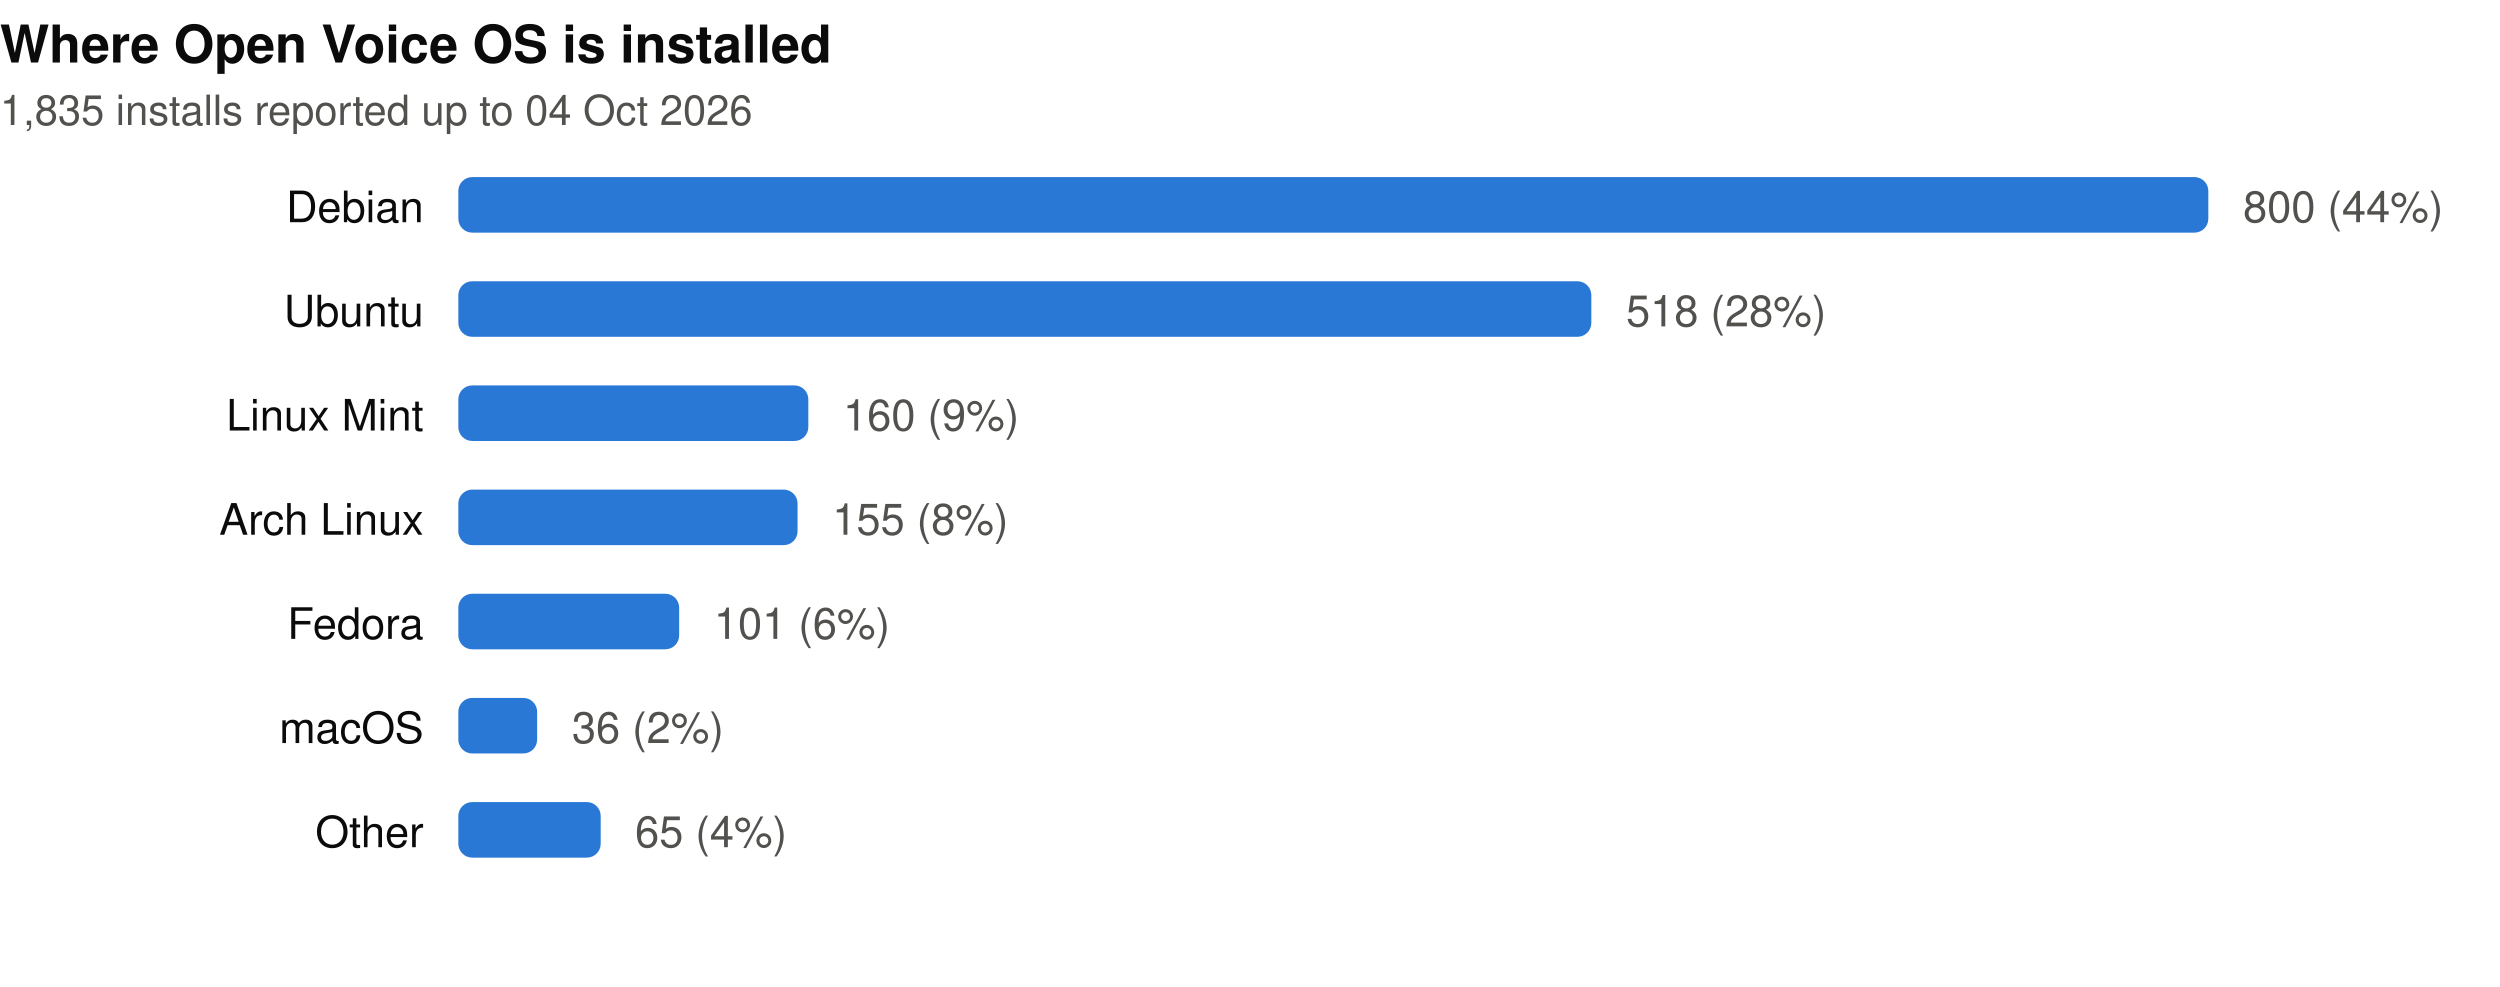
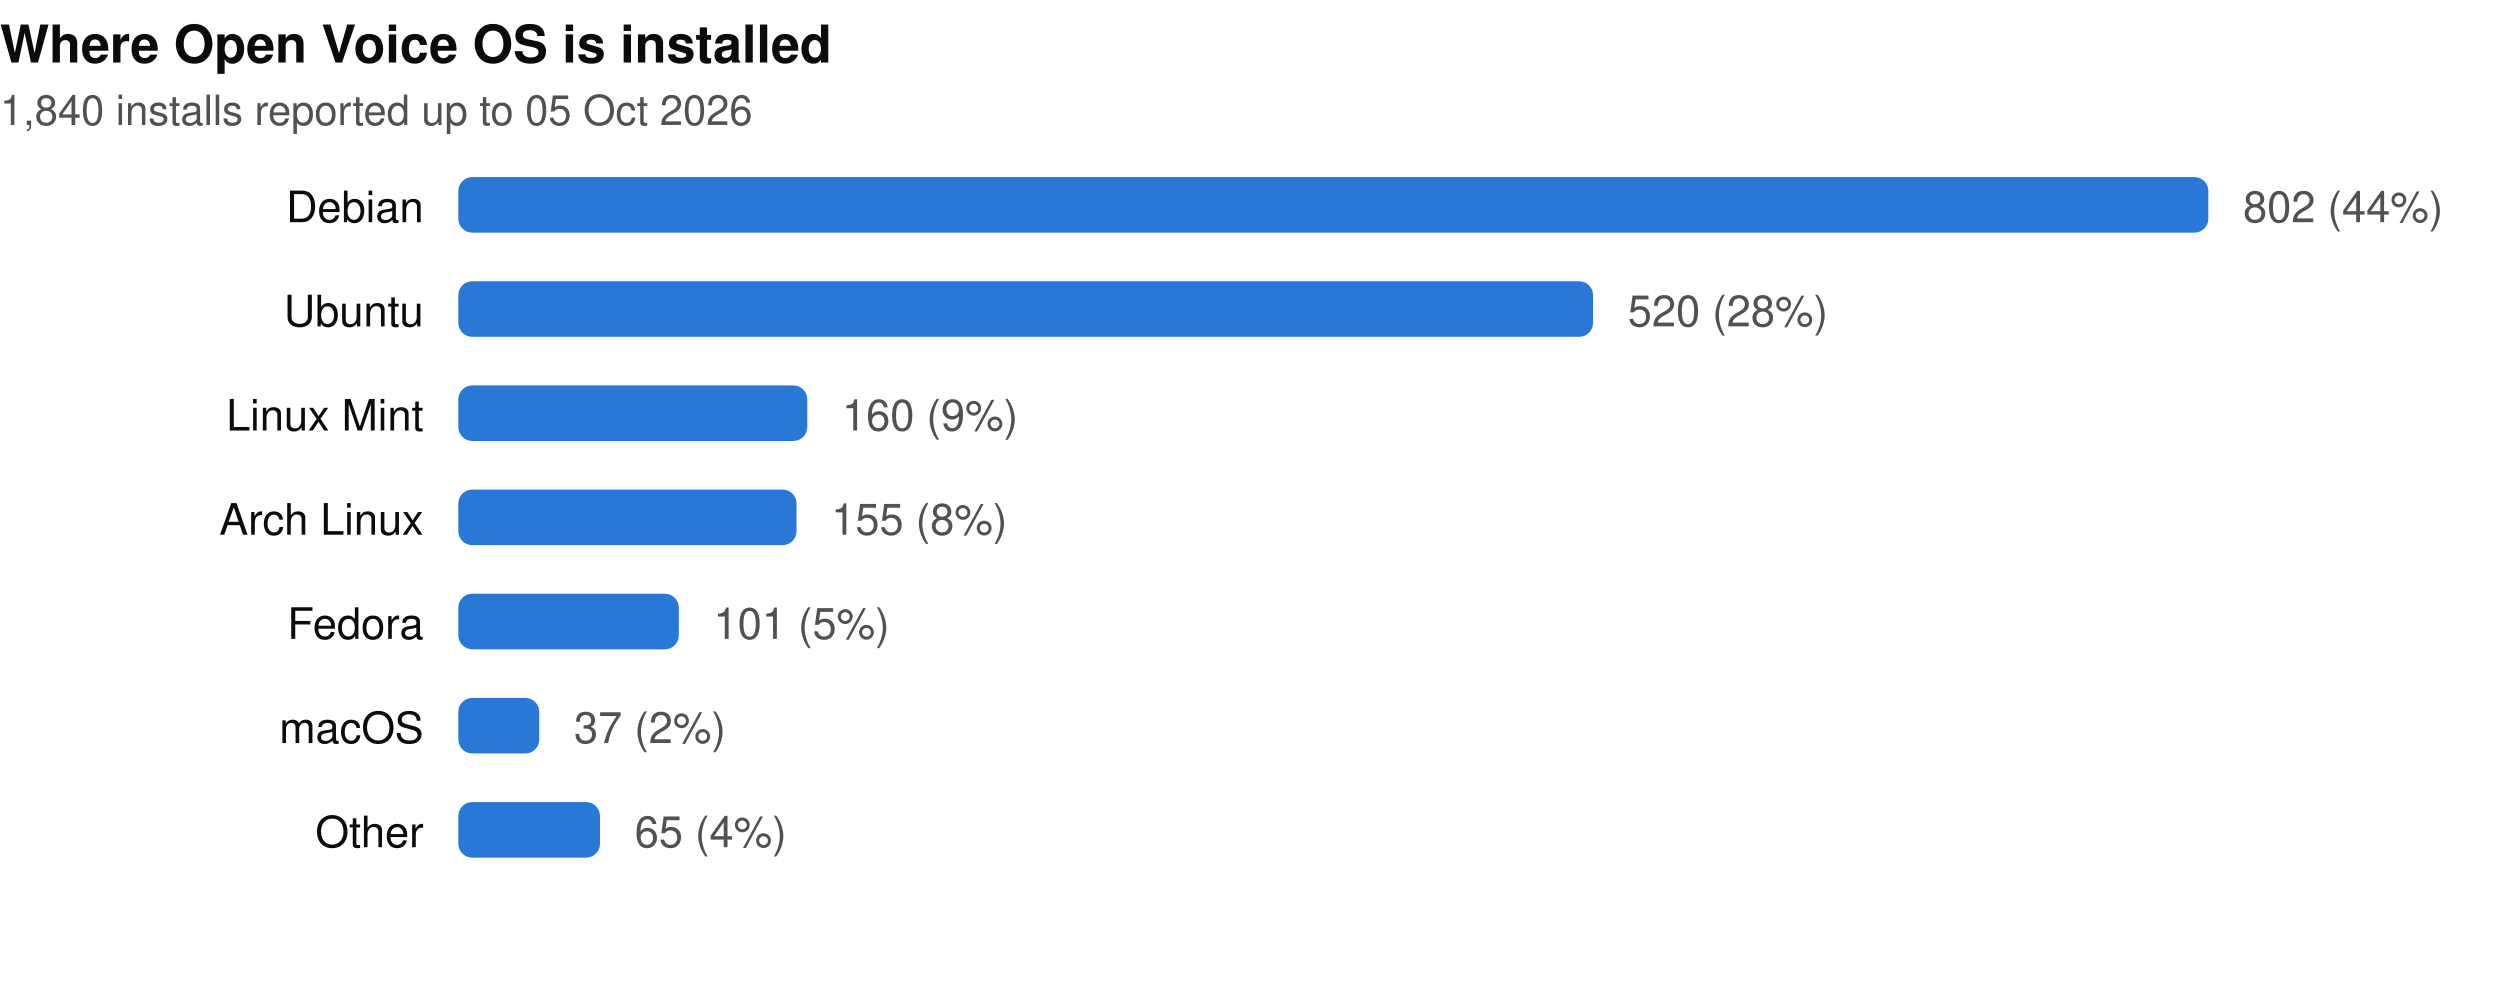
- <svg xmlns="http://www.w3.org/2000/svg" width="720" height="284" viewBox="0 0 720 284" role="img" aria-label="Where Open Voice OS is installed. 1,835 installs reported up to 04 Oct 2026">
+ <svg xmlns="http://www.w3.org/2000/svg" width="720" height="284" viewBox="0 0 720 284" role="img" aria-label="Where Open Voice OS is installed. 1,840 installs reported up to 05 Oct 2026">
  <text x="0" y="18" font-family="ui-sans-serif,-apple-system,BlinkMacSystemFont,'Segoe UI',Helvetica,Arial,sans-serif" font-size="15" font-weight="600" fill="#0b0b0b">Where Open Voice OS is installed</text>
-   <text x="0" y="36" font-family="ui-sans-serif,-apple-system,BlinkMacSystemFont,'Segoe UI',Helvetica,Arial,sans-serif" font-size="12" fill="#52514e">1,835 installs reported up to 04 Oct 2026</text>
+   <text x="0" y="36" font-family="ui-sans-serif,-apple-system,BlinkMacSystemFont,'Segoe UI',Helvetica,Arial,sans-serif" font-size="12" fill="#52514e">1,840 installs reported up to 05 Oct 2026</text>
  <text x="122" y="64.0" text-anchor="end" font-family="ui-sans-serif,-apple-system,BlinkMacSystemFont,'Segoe UI',Helvetica,Arial,sans-serif" font-size="12.5" fill="#0b0b0b">Debian</text>
  <rect x="132" y="51.0" width="504.0" height="16" rx="4" fill="#2a78d6" />
-   <text x="646.0" y="64.0" font-family="ui-sans-serif,-apple-system,BlinkMacSystemFont,'Segoe UI',Helvetica,Arial,sans-serif" font-size="12.5" fill="#52514e">800 (44%)</text>
+   <text x="646.0" y="64.0" font-family="ui-sans-serif,-apple-system,BlinkMacSystemFont,'Segoe UI',Helvetica,Arial,sans-serif" font-size="12.5" fill="#52514e">802 (44%)</text>
  <text x="122" y="94.0" text-anchor="end" font-family="ui-sans-serif,-apple-system,BlinkMacSystemFont,'Segoe UI',Helvetica,Arial,sans-serif" font-size="12.5" fill="#0b0b0b">Ubuntu</text>
-   <rect x="132" y="81.0" width="326.3" height="16" rx="4" fill="#2a78d6" />
-   <text x="468.3" y="94.0" font-family="ui-sans-serif,-apple-system,BlinkMacSystemFont,'Segoe UI',Helvetica,Arial,sans-serif" font-size="12.5" fill="#52514e">518 (28%)</text>
+   <rect x="132" y="81.0" width="326.8" height="16" rx="4" fill="#2a78d6" />
+   <text x="468.8" y="94.0" font-family="ui-sans-serif,-apple-system,BlinkMacSystemFont,'Segoe UI',Helvetica,Arial,sans-serif" font-size="12.5" fill="#52514e">520 (28%)</text>
  <text x="122" y="124.0" text-anchor="end" font-family="ui-sans-serif,-apple-system,BlinkMacSystemFont,'Segoe UI',Helvetica,Arial,sans-serif" font-size="12.5" fill="#0b0b0b">Linux Mint</text>
-   <rect x="132" y="111.0" width="100.8" height="16" rx="4" fill="#2a78d6" />
-   <text x="242.8" y="124.0" font-family="ui-sans-serif,-apple-system,BlinkMacSystemFont,'Segoe UI',Helvetica,Arial,sans-serif" font-size="12.5" fill="#52514e">160 (9%)</text>
+   <rect x="132" y="111.0" width="100.5" height="16" rx="4" fill="#2a78d6" />
+   <text x="242.5" y="124.0" font-family="ui-sans-serif,-apple-system,BlinkMacSystemFont,'Segoe UI',Helvetica,Arial,sans-serif" font-size="12.5" fill="#52514e">160 (9%)</text>
  <text x="122" y="154.0" text-anchor="end" font-family="ui-sans-serif,-apple-system,BlinkMacSystemFont,'Segoe UI',Helvetica,Arial,sans-serif" font-size="12.5" fill="#0b0b0b">Arch Linux</text>
-   <rect x="132" y="141.0" width="97.7" height="16" rx="4" fill="#2a78d6" />
-   <text x="239.7" y="154.0" font-family="ui-sans-serif,-apple-system,BlinkMacSystemFont,'Segoe UI',Helvetica,Arial,sans-serif" font-size="12.5" fill="#52514e">155 (8%)</text>
+   <rect x="132" y="141.0" width="97.4" height="16" rx="4" fill="#2a78d6" />
+   <text x="239.4" y="154.0" font-family="ui-sans-serif,-apple-system,BlinkMacSystemFont,'Segoe UI',Helvetica,Arial,sans-serif" font-size="12.5" fill="#52514e">155 (8%)</text>
  <text x="122" y="184.0" text-anchor="end" font-family="ui-sans-serif,-apple-system,BlinkMacSystemFont,'Segoe UI',Helvetica,Arial,sans-serif" font-size="12.5" fill="#0b0b0b">Fedora</text>
-   <rect x="132" y="171.0" width="63.6" height="16" rx="4" fill="#2a78d6" />
-   <text x="205.6" y="184.0" font-family="ui-sans-serif,-apple-system,BlinkMacSystemFont,'Segoe UI',Helvetica,Arial,sans-serif" font-size="12.5" fill="#52514e">101 (6%)</text>
+   <rect x="132" y="171.0" width="63.5" height="16" rx="4" fill="#2a78d6" />
+   <text x="205.5" y="184.0" font-family="ui-sans-serif,-apple-system,BlinkMacSystemFont,'Segoe UI',Helvetica,Arial,sans-serif" font-size="12.5" fill="#52514e">101 (5%)</text>
  <text x="122" y="214.0" text-anchor="end" font-family="ui-sans-serif,-apple-system,BlinkMacSystemFont,'Segoe UI',Helvetica,Arial,sans-serif" font-size="12.5" fill="#0b0b0b">macOS</text>
-   <rect x="132" y="201.0" width="22.7" height="16" rx="4" fill="#2a78d6" />
-   <text x="164.7" y="214.0" font-family="ui-sans-serif,-apple-system,BlinkMacSystemFont,'Segoe UI',Helvetica,Arial,sans-serif" font-size="12.5" fill="#52514e">36 (2%)</text>
+   <rect x="132" y="201.0" width="23.3" height="16" rx="4" fill="#2a78d6" />
+   <text x="165.3" y="214.0" font-family="ui-sans-serif,-apple-system,BlinkMacSystemFont,'Segoe UI',Helvetica,Arial,sans-serif" font-size="12.5" fill="#52514e">37 (2%)</text>
  <text x="122" y="244.0" text-anchor="end" font-family="ui-sans-serif,-apple-system,BlinkMacSystemFont,'Segoe UI',Helvetica,Arial,sans-serif" font-size="12.5" fill="#0b0b0b">Other</text>
-   <rect x="132" y="231.0" width="41.0" height="16" rx="4" fill="#2a78d6" />
-   <text x="182.9" y="244.0" font-family="ui-sans-serif,-apple-system,BlinkMacSystemFont,'Segoe UI',Helvetica,Arial,sans-serif" font-size="12.5" fill="#52514e">65 (4%)</text>
+   <rect x="132" y="231.0" width="40.8" height="16" rx="4" fill="#2a78d6" />
+   <text x="182.8" y="244.0" font-family="ui-sans-serif,-apple-system,BlinkMacSystemFont,'Segoe UI',Helvetica,Arial,sans-serif" font-size="12.5" fill="#52514e">65 (4%)</text>
</svg>
